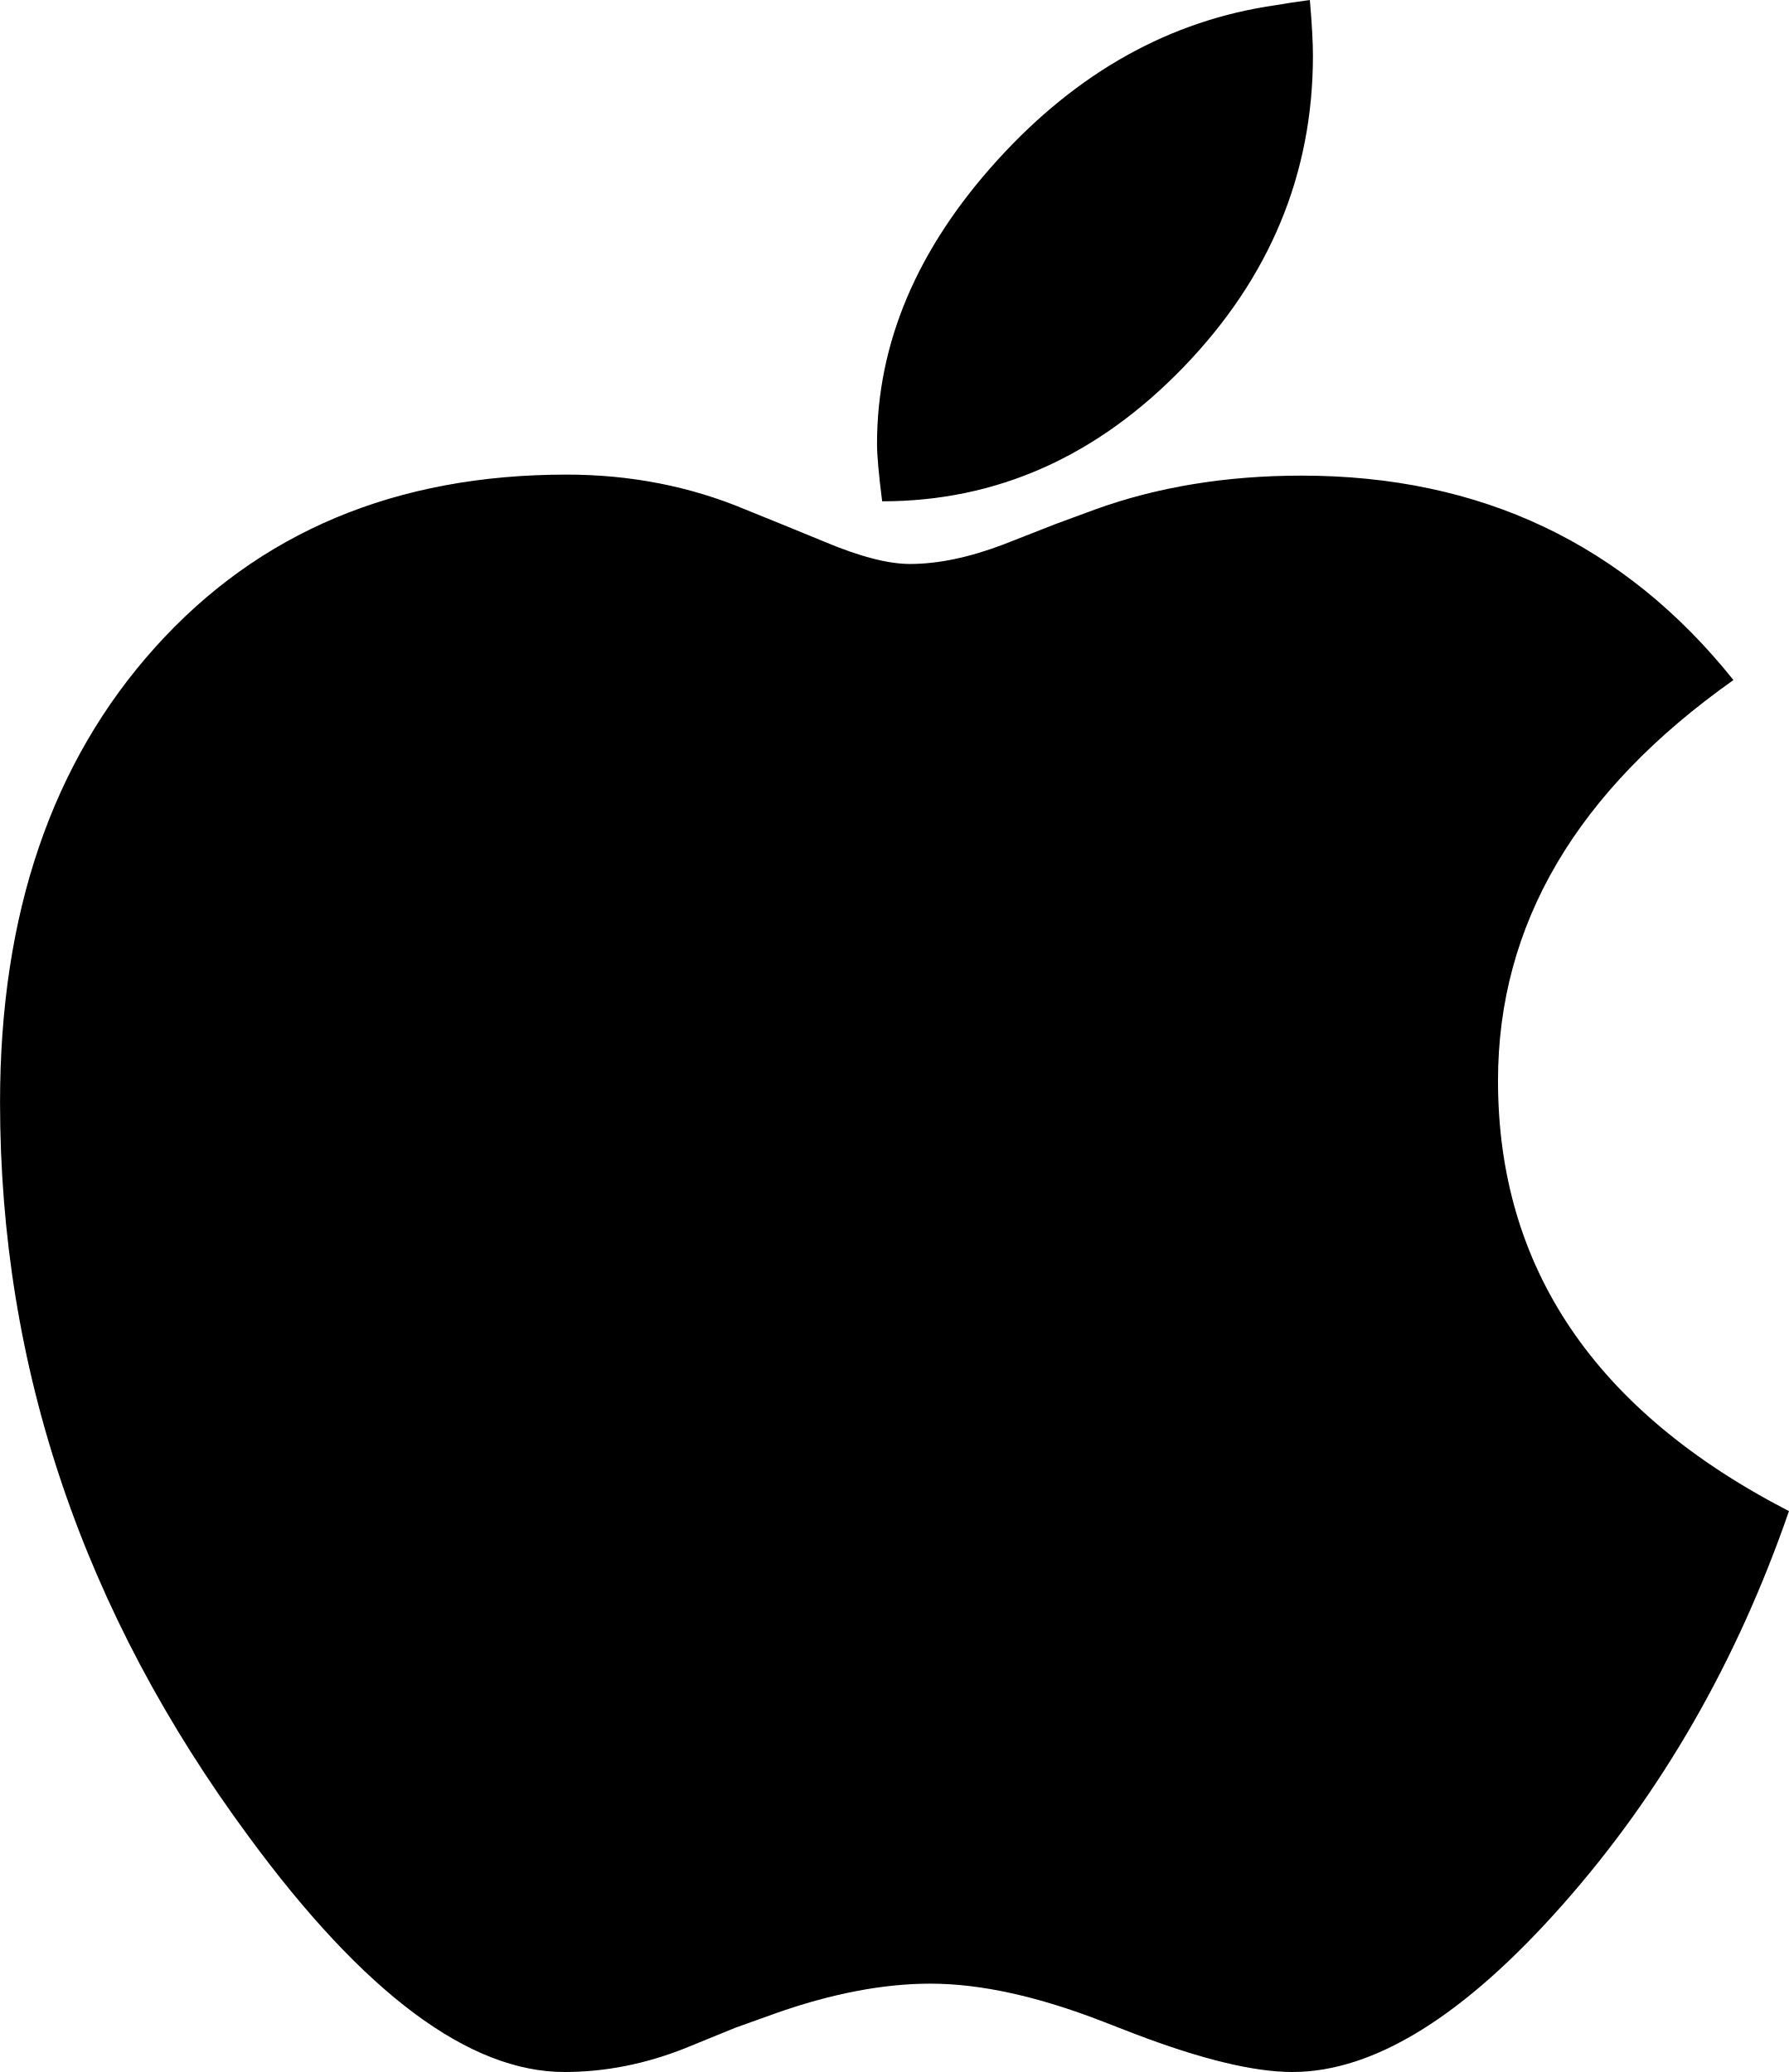
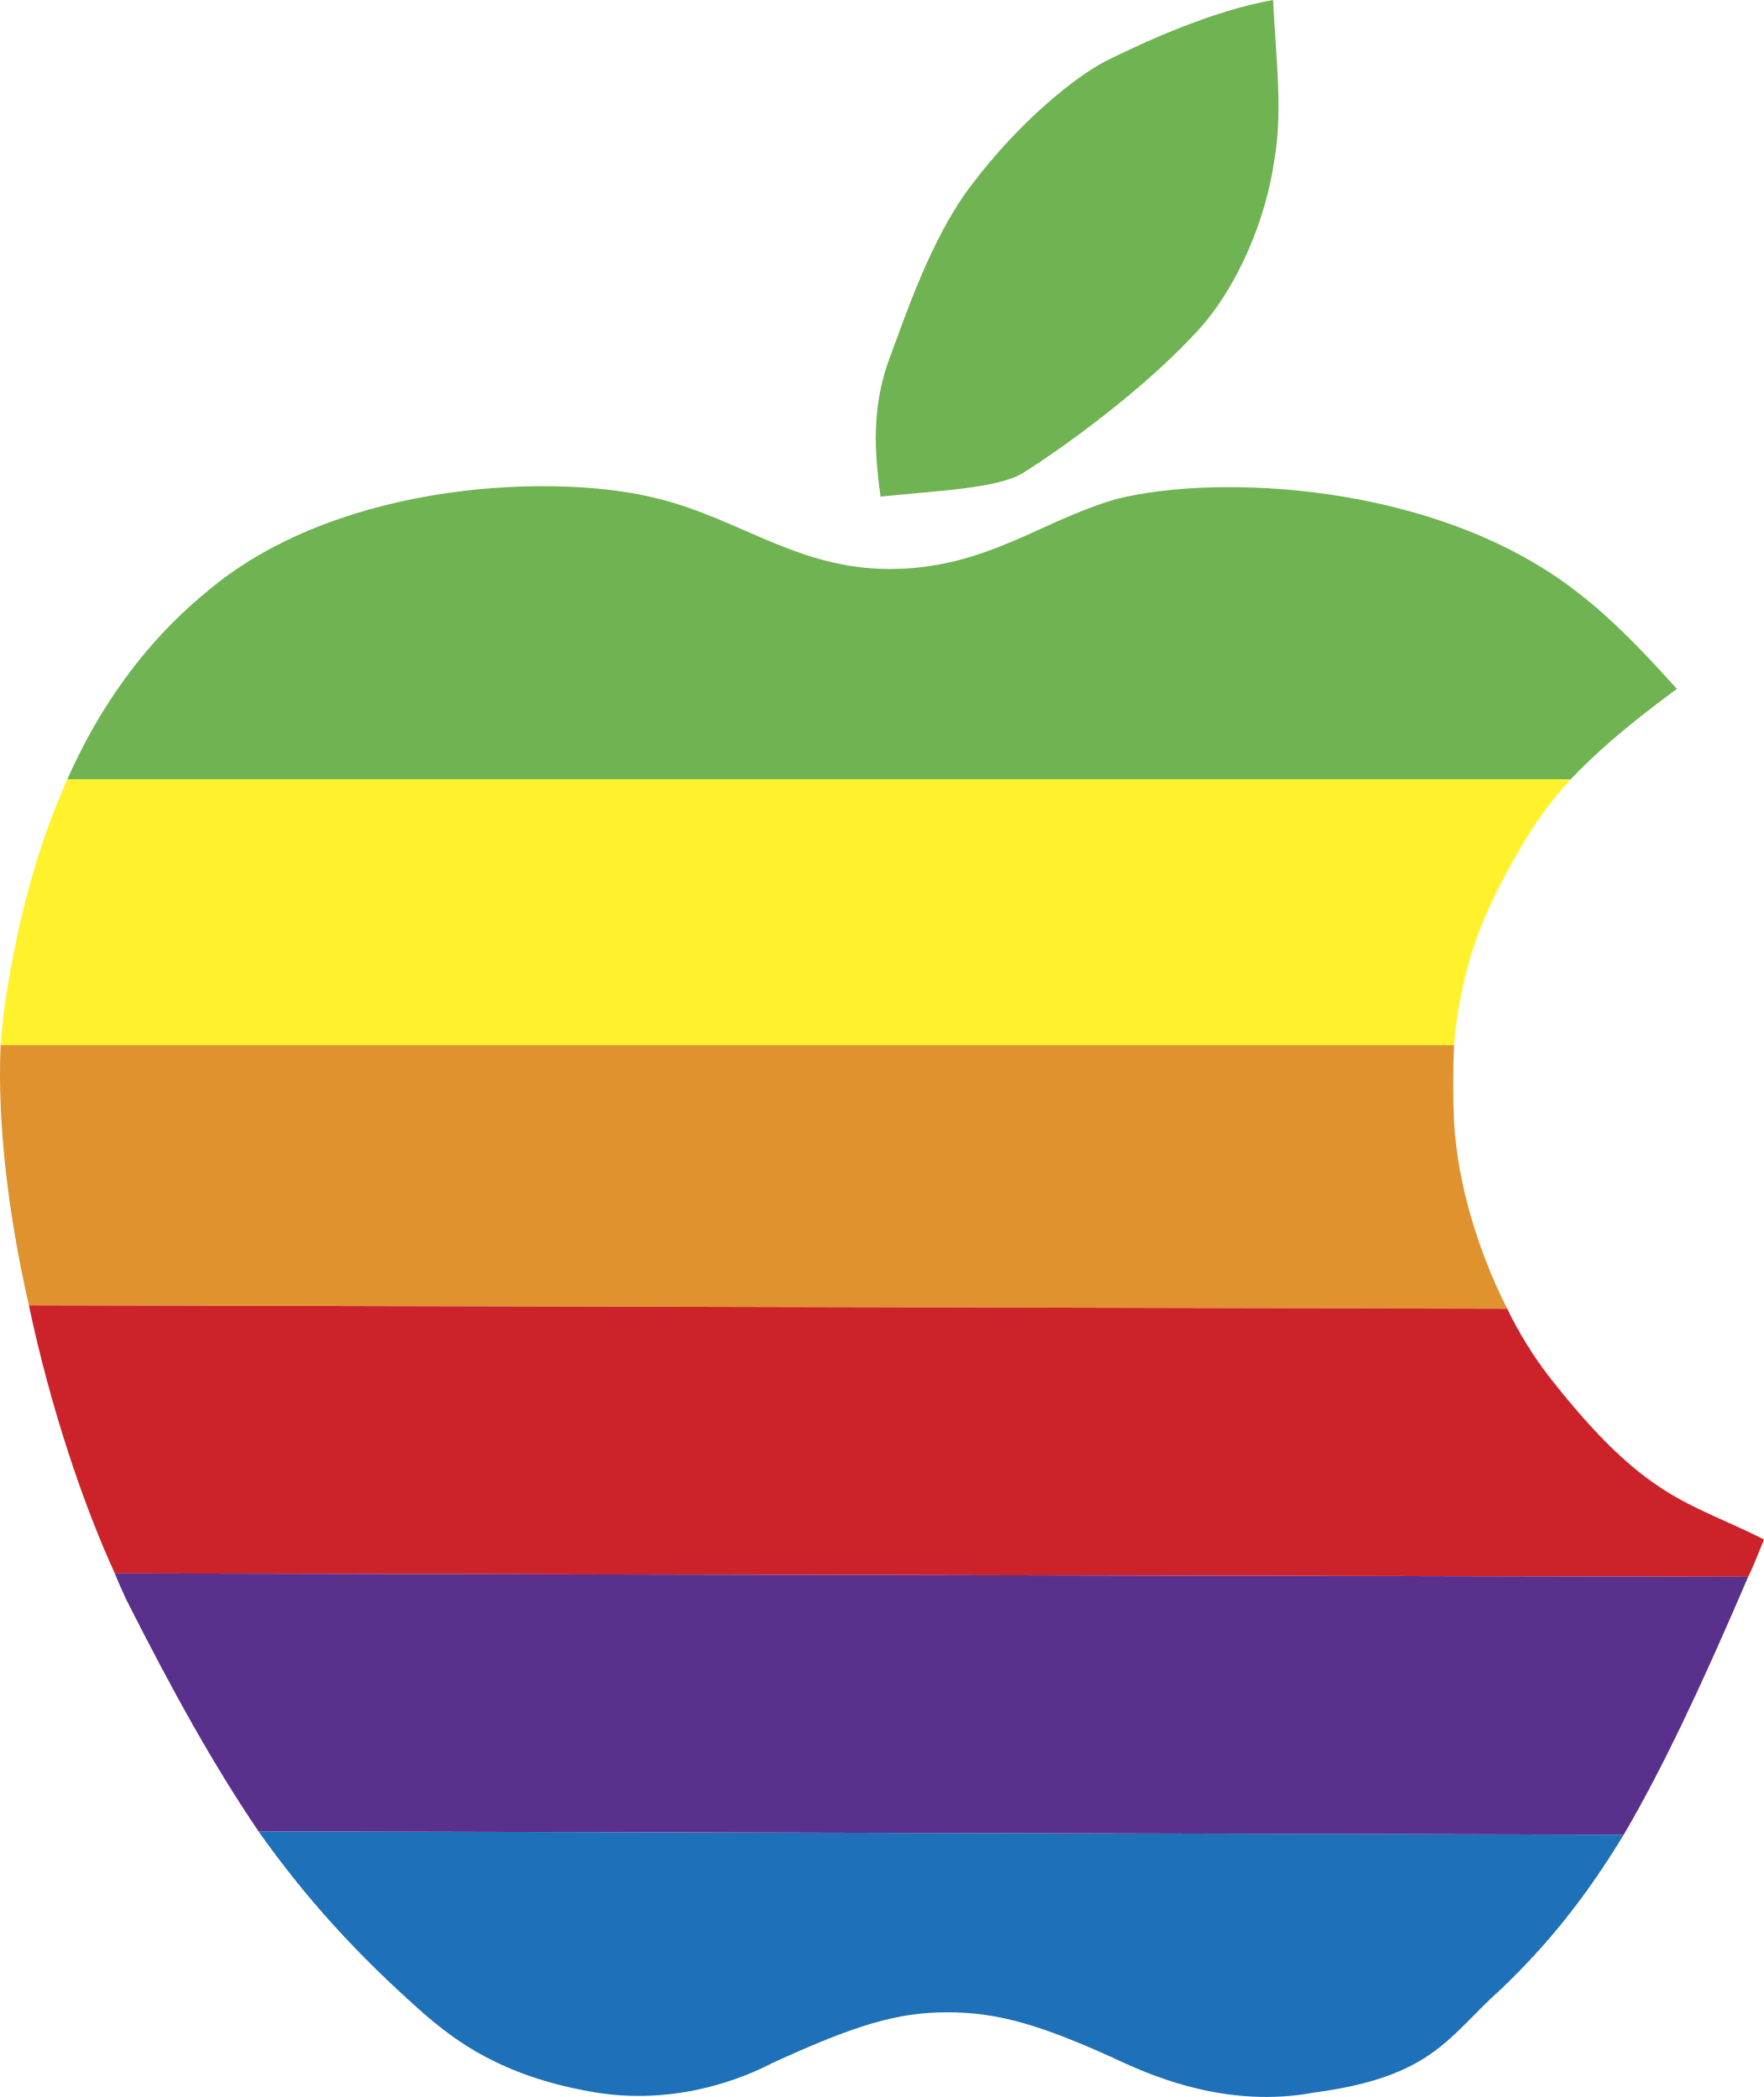
- <svg xmlns="http://www.w3.org/2000/svg" height="2500" width="2158" viewBox="0 -3.552713678800501e-15 820 950">
-   <path d="M404.345 229.846c52.467 0 98.494-20.488 138.08-61.465s59.38-88.626 59.38-142.947c0-5.966-.472-14.444-1.414-25.434-6.912.942-12.096 1.727-15.552 2.355-48.383 6.908-90.954 30.615-127.713 71.12-36.758 40.506-55.137 83.838-55.137 129.996 0 5.337.785 14.13 2.356 26.375zM592.379 950c37.387 0 78.701-25.59 123.943-76.772S796.122 761.915 820 692.836c-88.912-45.844-133.368-111.626-133.368-197.348 0-71.591 35.973-132.82 107.92-183.688-49.954-62.486-115.931-93.729-197.931-93.729-34.56 0-66.134 5.181-94.724 15.543l-17.908 6.594-24.035 9.42c-15.709 5.966-30.004 8.95-42.885 8.95-10.054 0-23.25-3.455-39.586-10.363l-18.38-7.536-17.436-7.065c-25.449-10.676-52.782-16.014-82-16.014-78.23 0-141.065 26.376-188.506 79.128C23.72 349.479 0 419.03 0 505.379c0 121.517 38.015 233.772 114.046 336.763C166.828 914.047 215.054 950 258.724 950c18.537 0 36.916-3.611 55.138-10.833l23.092-9.42 18.38-6.594c25.762-9.106 49.482-13.659 71.16-13.659 22.935 0 49.326 5.81 79.173 17.427l14.609 5.652C550.75 944.191 574.786 950 592.379 950z" />
+ <svg xmlns="http://www.w3.org/2000/svg" width="2103" height="2500" viewBox="0 0 112.285 133.477">
+   <g fill-rule="evenodd" clip-rule="evenodd">
+     <path d="M103.357 116.784c-2.448 4.032-4.896 7.056-7.848 9.863-3.312 2.952-4.248 5.544-11.88 6.553-5.4 1.008-10.08-1.009-11.88-1.8-5.4-2.521-8.209-3.312-11.448-3.312-3.168 0-5.832.792-11.16 3.24-1.656.863-6.12 2.808-11.592 1.8-5.616-1.008-8.496-3.168-10.584-4.968-4.32-3.816-7.56-7.416-10.512-11.592l86.904.216z" fill="#1e71b8" />
+     <path d="M4.286 49.608c2.52-5.688 5.832-9.504 9.144-12.168 8.424-6.912 22.176-7.344 28.512-5.688 5.184 1.296 8.856 4.464 14.688 4.464 6.12 0 9.647-3.096 14.472-4.464 6.336-1.584 20.16-1.08 29.16 5.832 2.664 2.016 5.111 4.752 6.479 6.264-3.239 2.376-5.184 4.104-6.768 5.76H4.286z" fill="#6fb353" />
+     <path d="M99.974 49.608c-1.512 1.656-2.592 3.24-3.816 5.472-1.439 2.592-3.168 6.12-3.6 11.448H.038c.072-.864.144-1.8.288-2.736.864-5.688 2.232-10.368 3.96-14.184h95.688z" fill="#fff22d" />
+     <path d="M92.558 66.528a55.508 55.508 0 0 0 0 4.896c.216 3.96 1.584 8.352 3.384 11.88l-94.104-.216C.542 77.4-.178 71.568.038 66.528h92.52z" fill="#e0922f" />
+     <path d="M95.941 83.304a24.623 24.623 0 0 0 2.664 4.32c6.192 7.92 8.856 7.92 13.68 10.368-.359.863-.647 1.656-1.008 2.376L7.31 100.152C5.294 95.76 3.206 89.568 1.838 83.088l94.103.216z" fill="#cc2229" />
+     <path d="M111.277 100.368c-3.023 7.056-5.472 12.239-7.92 16.416l-86.903-.216c-2.88-4.248-5.472-8.929-8.424-14.761-.216-.504-.504-1.08-.72-1.655l103.967.216z" fill="#5a308d" />
+     <path d="M81.109 10.224c-.504 3.6-2.304 8.208-5.184 11.16-3.097 3.312-7.92 6.912-10.801 8.712-1.584 1.008-5.688 1.152-9.071 1.512-.432-3.024-.504-5.616.432-8.424 1.224-3.312 2.809-8.064 5.328-11.376 3.096-4.104 6.624-6.912 8.568-7.92C72.974 2.592 77.294.648 81.037 0c.145 3.312.649 7.056.072 10.224z" fill="#6fb353" />
+   </g>
</svg>
